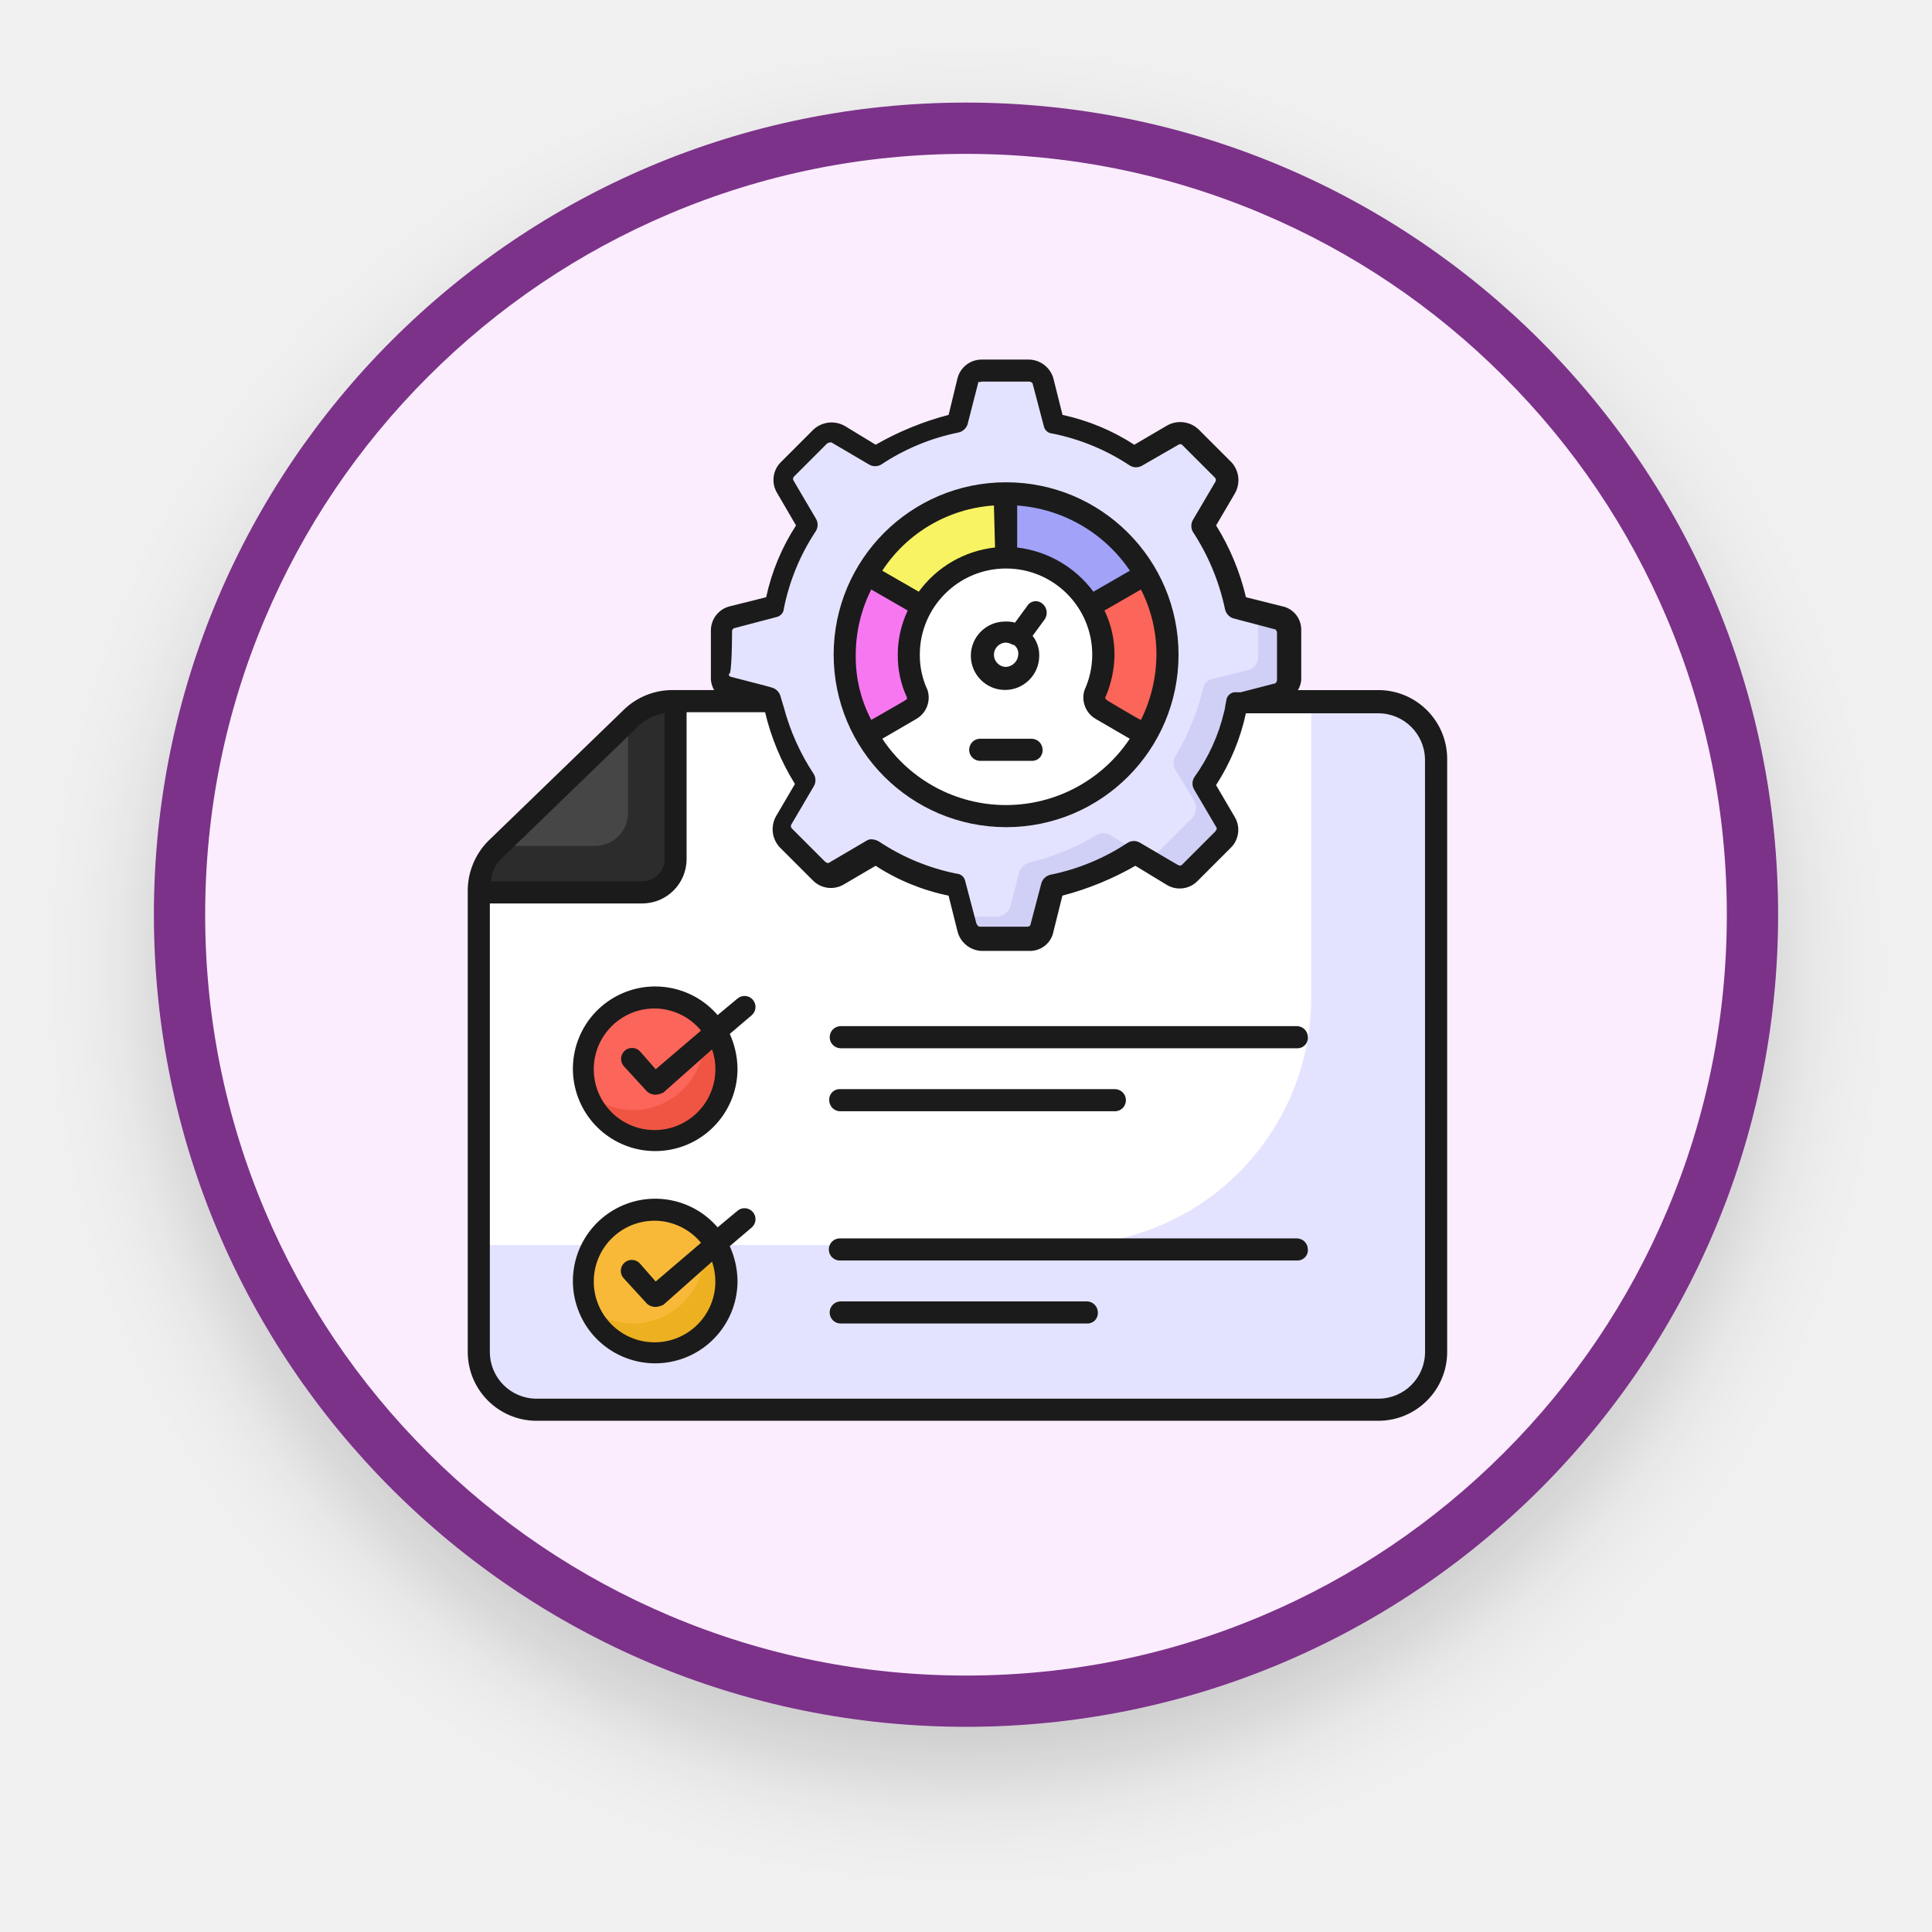
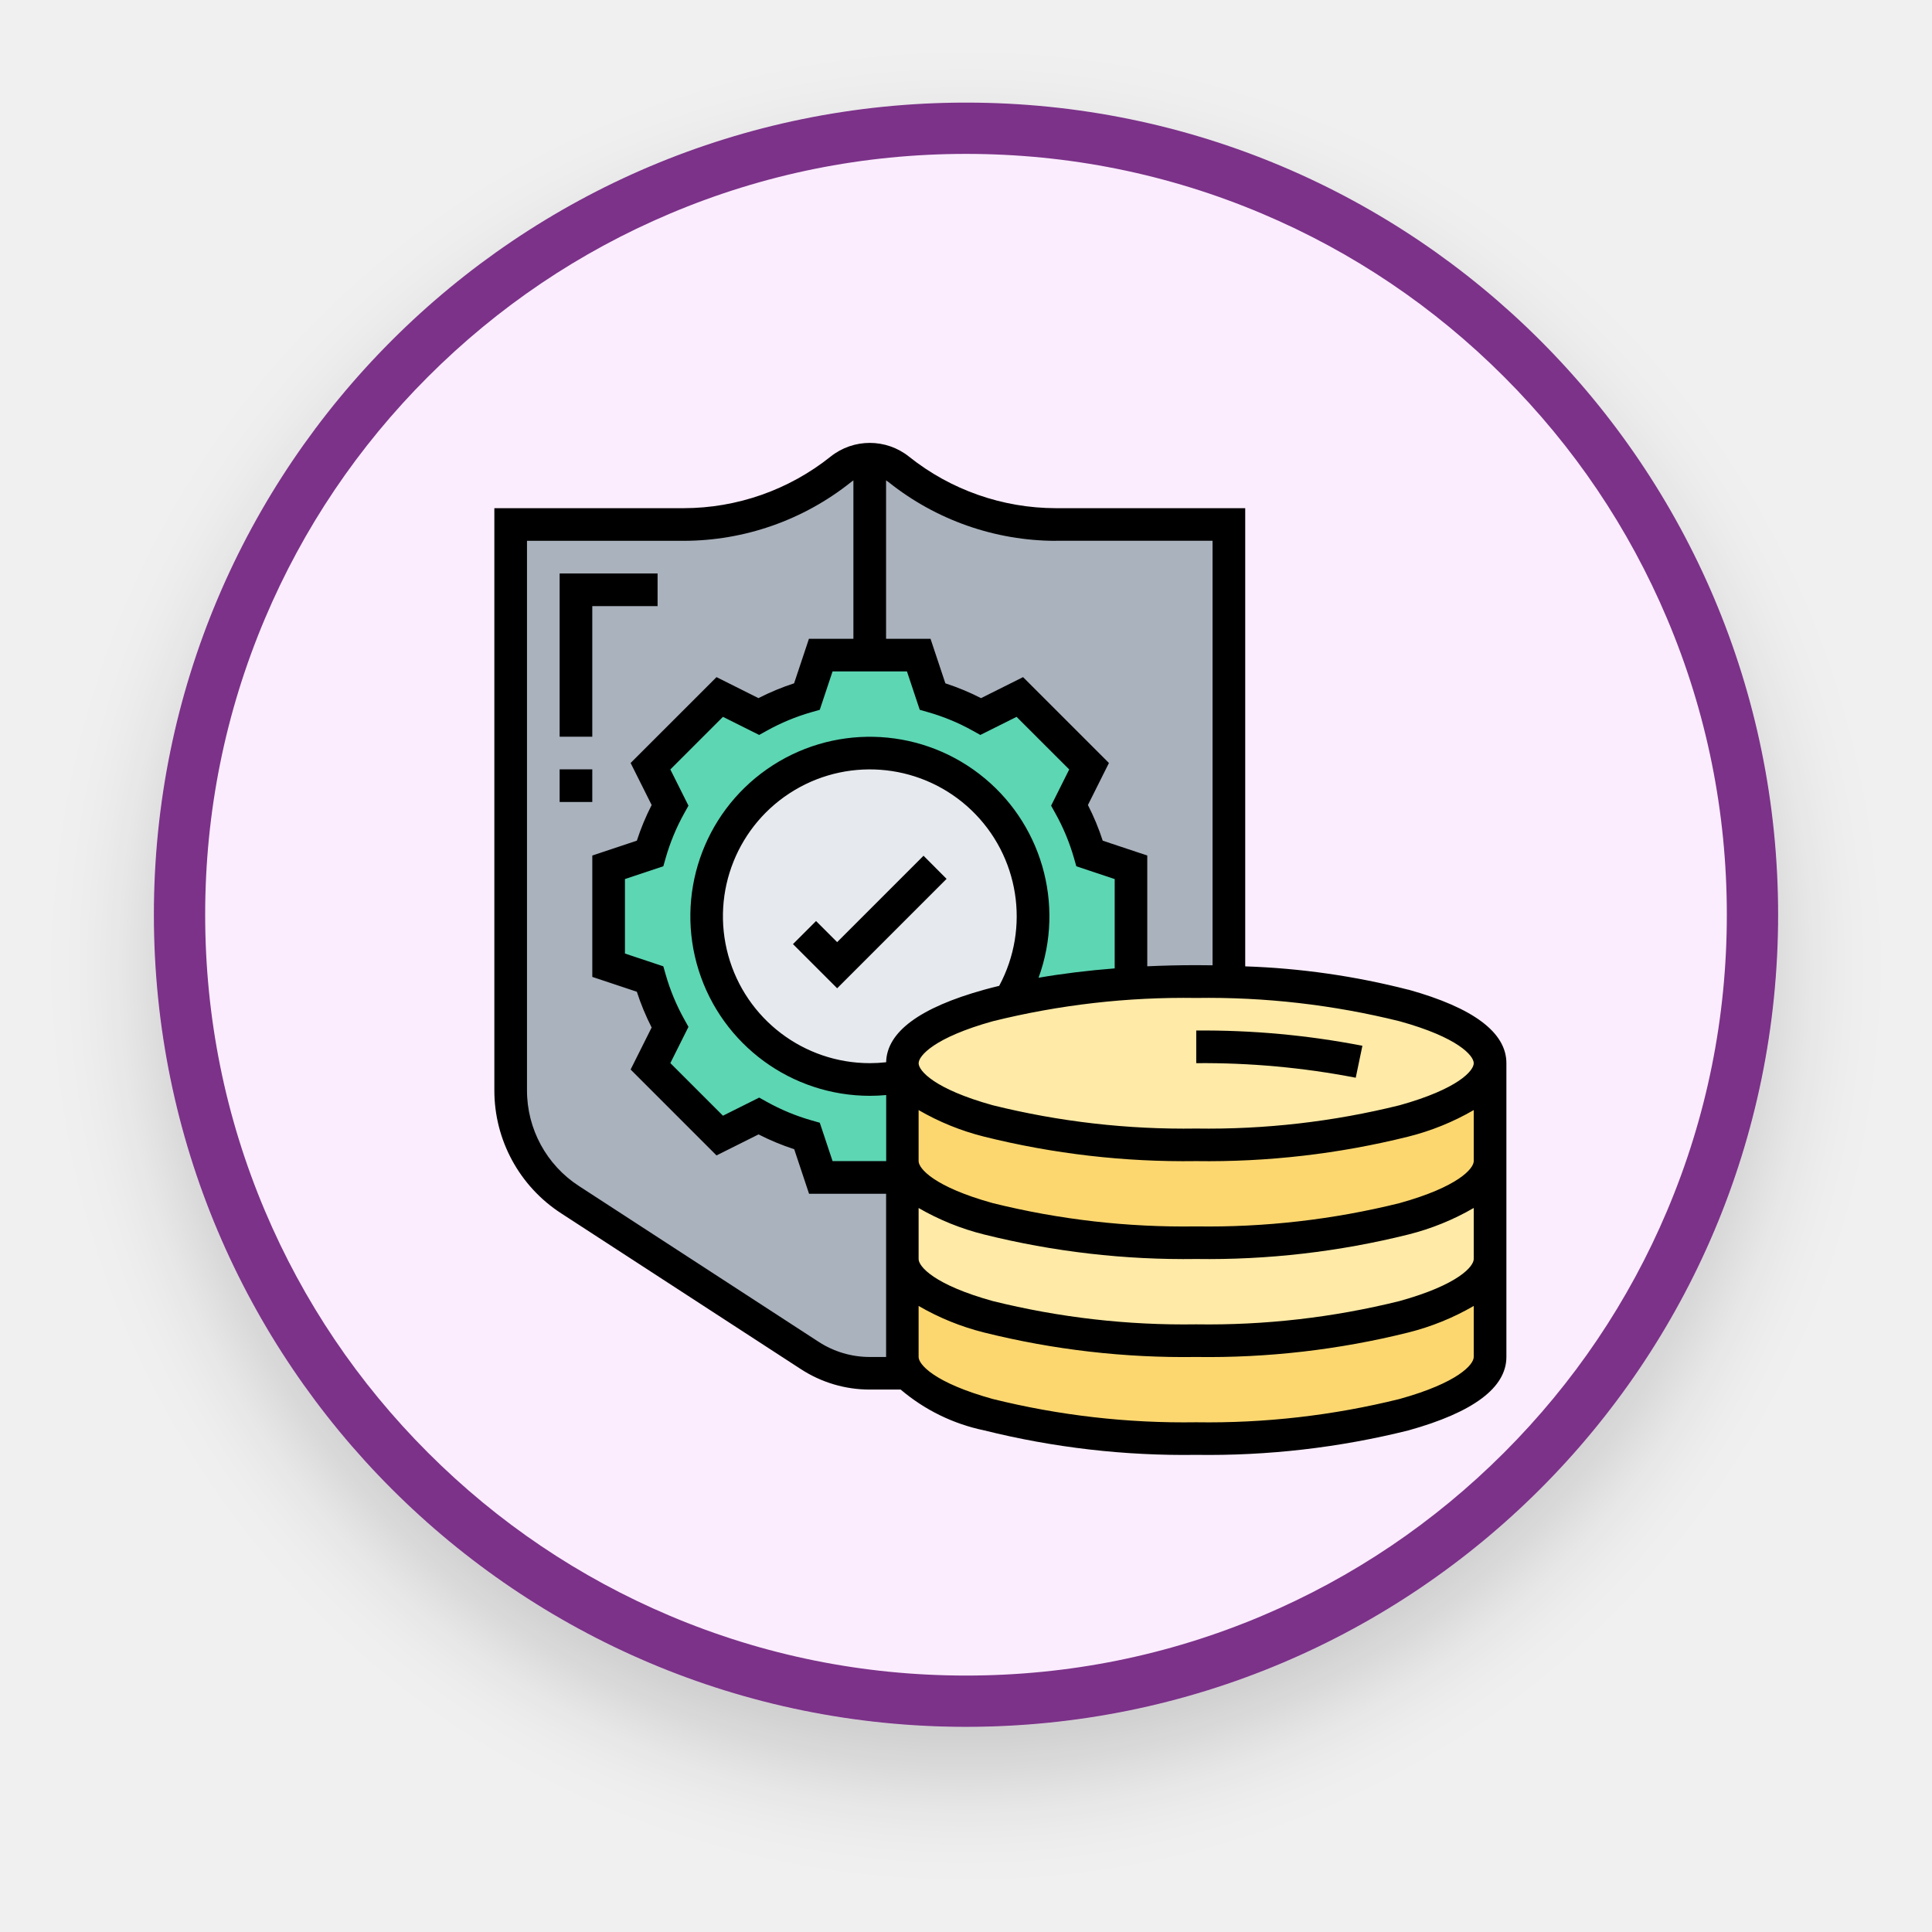
<svg xmlns="http://www.w3.org/2000/svg" width="113" height="113" viewBox="0 0 113 113">
  <defs>
    <filter id="Path_982547" x="0" y="0" width="113" height="113" filterUnits="userSpaceOnUse">
      <feOffset dy="3" input="SourceAlpha" />
      <feGaussianBlur stdDeviation="3" result="blur" />
      <feFlood flood-opacity="0.161" />
      <feComposite operator="in" in2="blur" />
      <feComposite in="SourceGraphic" />
    </filter>
  </defs>
-   <g id="Group_1179264" data-name="Group 1179264" transform="translate(-1424.49 -2741.935)">
-     <g id="Group_1179053" data-name="Group 1179053">
-       <g id="Group_1178722" data-name="Group 1178722" transform="translate(631 1252.5)">
-         <g id="Group_1176922" data-name="Group 1176922" transform="translate(802.49 1495.435)">
-           <g id="Group_1172322" data-name="Group 1172322" transform="translate(0 0)">
-             <g id="Group_1164700" data-name="Group 1164700">
-               <g id="Group_1160931" data-name="Group 1160931">
-                 <g id="Group_1160749" data-name="Group 1160749">
-                   <g id="Group_1158891" data-name="Group 1158891">
-                     <g id="Group_1157406" data-name="Group 1157406">
-                       <g id="Group_1155793" data-name="Group 1155793">
-                         <g id="Group_1154704" data-name="Group 1154704">
-                           <g id="Group_1150790" data-name="Group 1150790">
-                             <g id="Group_1154214" data-name="Group 1154214">
-                               <g id="Group_1152583" data-name="Group 1152583">
-                                 <g id="Group_1146973" data-name="Group 1146973">
-                                   <g id="Group_1146954" data-name="Group 1146954">
-                                     <g transform="matrix(1, 0, 0, 1, -9, -6)" filter="url(#Path_982547)">
-                                       <g id="Path_982547-2" data-name="Path 982547" transform="translate(9 6)" fill="#fbedfe">
-                                         <path d="M 47.5 93.5 C 41.289 93.5 35.265 92.284 29.595 89.886 C 24.118 87.569 19.198 84.252 14.973 80.027 C 10.748 75.802 7.431 70.882 5.114 65.405 C 2.716 59.735 1.5 53.711 1.5 47.5 C 1.5 41.289 2.716 35.265 5.114 29.595 C 7.431 24.118 10.748 19.198 14.973 14.973 C 19.198 10.748 24.118 7.431 29.595 5.114 C 35.265 2.716 41.289 1.5 47.5 1.5 C 53.711 1.5 59.735 2.716 65.405 5.114 C 70.882 7.431 75.802 10.748 80.027 14.973 C 84.252 19.198 87.569 24.118 89.886 29.595 C 92.284 35.265 93.5 41.289 93.5 47.5 C 93.5 53.711 92.284 59.735 89.886 65.405 C 87.569 70.882 84.252 75.802 80.027 80.027 C 75.802 84.252 70.882 87.569 65.405 89.886 C 59.735 92.284 53.711 93.5 47.5 93.5 Z" stroke="none" />
-                                         <path d="M 47.5 3 C 41.491 3 35.664 4.176 30.18 6.496 C 24.881 8.737 20.122 11.946 16.034 16.034 C 11.946 20.121 8.737 24.881 6.496 30.179 C 4.176 35.664 3 41.491 3 47.5 C 3 53.509 4.176 59.336 6.496 64.82 C 8.737 70.119 11.946 74.878 16.034 78.966 C 20.122 83.054 24.881 86.263 30.18 88.504 C 35.664 90.824 41.491 92 47.5 92 C 53.509 92 59.336 90.824 64.821 88.504 C 70.119 86.263 74.878 83.054 78.966 78.966 C 83.054 74.878 86.263 70.119 88.504 64.82 C 90.824 59.336 92 53.509 92 47.5 C 92 41.491 90.824 35.664 88.504 30.179 C 86.263 24.881 83.054 20.121 78.966 16.034 C 74.878 11.946 70.119 8.737 64.821 6.496 C 59.336 4.176 53.509 3 47.5 3 M 47.5 0 C 73.734 0 95 21.266 95 47.5 C 95 73.733 73.734 95 47.5 95 C 21.266 95 7.62939453125e-06 73.733 7.62939453125e-06 47.5 C 7.62939453125e-06 21.266 21.266 0 47.5 0 Z" stroke="none" fill="#7b3289" />
+   <g id="Group_1206705" data-name="Group 1206705" transform="translate(-788.49 -1458.972)">
+     <g id="Group_1206236" data-name="Group 1206236">
+       <g id="Group_1202721" data-name="Group 1202721" transform="translate(-5 -1241.051)">
+         <g id="Group_1202072" data-name="Group 1202072" transform="translate(0 324.215)">
+           <g id="Group_1178713" data-name="Group 1178713" transform="translate(0 886.374)">
+             <g id="Group_1176922" data-name="Group 1176922" transform="translate(802.49 1495.435)">
+               <g id="Group_1172322" data-name="Group 1172322" transform="translate(0 0)">
+                 <g id="Group_1164700" data-name="Group 1164700">
+                   <g id="Group_1160931" data-name="Group 1160931">
+                     <g id="Group_1160749" data-name="Group 1160749">
+                       <g id="Group_1158891" data-name="Group 1158891">
+                         <g id="Group_1157406" data-name="Group 1157406">
+                           <g id="Group_1155793" data-name="Group 1155793">
+                             <g id="Group_1154704" data-name="Group 1154704">
+                               <g id="Group_1150790" data-name="Group 1150790">
+                                 <g id="Group_1154214" data-name="Group 1154214">
+                                   <g id="Group_1152583" data-name="Group 1152583">
+                                     <g id="Group_1146973" data-name="Group 1146973">
+                                       <g id="Group_1146954" data-name="Group 1146954">
+                                         <g transform="matrix(1, 0, 0, 1, -9, -6)" filter="url(#Path_982547)">
+                                           <g id="Path_982547-2" data-name="Path 982547" transform="translate(9 6)" fill="#fbedfe">
+                                             <path d="M 47.5 93.5 C 41.289 93.5 35.265 92.284 29.595 89.886 C 24.118 87.569 19.198 84.252 14.973 80.027 C 10.748 75.802 7.431 70.882 5.114 65.405 C 2.716 59.735 1.5 53.711 1.5 47.5 C 1.5 41.289 2.716 35.265 5.114 29.595 C 7.431 24.118 10.748 19.198 14.973 14.973 C 19.198 10.748 24.118 7.431 29.595 5.114 C 35.265 2.716 41.289 1.5 47.5 1.5 C 53.711 1.5 59.735 2.716 65.405 5.114 C 70.882 7.431 75.802 10.748 80.027 14.973 C 84.252 19.198 87.569 24.118 89.886 29.595 C 92.284 35.265 93.5 41.289 93.5 47.5 C 93.5 53.711 92.284 59.735 89.886 65.405 C 87.569 70.882 84.252 75.802 80.027 80.027 C 75.802 84.252 70.882 87.569 65.405 89.886 C 59.735 92.284 53.711 93.5 47.5 93.5 Z" stroke="none" />
+                                             <path d="M 47.5 3 C 41.491 3 35.664 4.176 30.18 6.496 C 24.881 8.737 20.122 11.946 16.034 16.034 C 11.946 20.121 8.737 24.881 6.496 30.179 C 4.176 35.664 3 41.491 3 47.5 C 3 53.509 4.176 59.336 6.496 64.82 C 8.737 70.119 11.946 74.878 16.034 78.966 C 20.122 83.054 24.881 86.263 30.18 88.504 C 35.664 90.824 41.491 92 47.5 92 C 53.509 92 59.336 90.824 64.821 88.504 C 70.119 86.263 74.878 83.054 78.966 78.966 C 83.054 74.878 86.263 70.119 88.504 64.82 C 90.824 59.336 92 53.509 92 47.5 C 92 41.491 90.824 35.664 88.504 30.179 C 86.263 24.881 83.054 20.121 78.966 16.034 C 74.878 11.946 70.119 8.737 64.821 6.496 C 59.336 4.176 53.509 3 47.5 3 M 47.5 0 C 73.734 0 95 21.266 95 47.5 C 95 73.733 73.734 95 47.5 95 C 21.266 95 7.62939453125e-06 73.733 7.62939453125e-06 47.5 C 7.62939453125e-06 21.266 21.266 0 47.5 0 Z" stroke="none" fill="#7b3289" />
+                                           </g>
+                                         </g>
                                      </g>
                                    </g>
                                  </g>
                                </g>
                              </g>
                            </g>
                          </g>
                        </g>
                      </g>
                    </g>
                  </g>
                </g>
              </g>
            </g>
          </g>
        </g>
      </g>
-       <g id="file-management_12422964" transform="translate(1446.148 2760.966)">
-         <g id="Group_1179043" data-name="Group 1179043" transform="translate(6.347 21.978)">
-           <g id="Group_1179032" data-name="Group 1179032" transform="translate(0 0.063)">
-             <path id="Path_1041050" data-name="Path 1041050" d="M62.691,36.3v34.72a3.339,3.339,0,0,1-3.362,3.362H10.062A3.339,3.339,0,0,1,6.7,71.016V43.926A3.074,3.074,0,0,1,7.67,41.6L15.622,33.9A3.388,3.388,0,0,1,17.95,33H59.394a3.27,3.27,0,0,1,3.3,3.3Z" transform="translate(-6.7 -32.997)" fill="#fff" />
+       <g id="security_10491473" transform="translate(817.404 1484.876)">
+         <g id="Group_1206234" data-name="Group 1206234" transform="translate(0.955 0.955)">
+           <g id="Group_1206227" data-name="Group 1206227">
+             <path id="Path_1045404" data-name="Path 1045404" d="M39.89,11.819A14.7,14.7,0,0,1,30.7,8.6a2.718,2.718,0,0,0-3.4,0,14.718,14.718,0,0,1-4.319,2.394,14.712,14.712,0,0,1-4.867.828H8V44.908a7.639,7.639,0,0,0,3.475,6.4l14.018,9.112A6.446,6.446,0,0,0,29,61.464h2.253a1.61,1.61,0,0,1-.344-.955v-10.5H26.14l-.807-2.42a13.217,13.217,0,0,1-2.821-1.171l-2.284,1.142-4.05-4.05,1.142-2.284A13.217,13.217,0,0,1,16.148,38.4l-2.42-.807V31.868l2.42-.807a13.217,13.217,0,0,1,1.171-2.821l-1.142-2.284,4.05-4.05,2.284,1.142a13.217,13.217,0,0,1,2.821-1.171l.807-2.42h5.728l.807,2.42A13.217,13.217,0,0,1,35.5,23.047l2.284-1.142,4.05,4.05L40.688,28.24a13.217,13.217,0,0,1,1.171,2.821l2.42.807v6.8c1.228-.078,2.506-.118,3.819-.118q.968,0,1.909.03h0V11.819Z" transform="translate(-8 -8)" fill="#aab2bd" />
          </g>
-           <g id="Group_1179033" data-name="Group 1179033">
-             <path id="Path_1041051" data-name="Path 1041051" d="M18.209,32.9v9.246a1.945,1.945,0,0,1-1.94,1.94H6.7v-.194a3.074,3.074,0,0,1,.97-2.328l7.953-7.694a3.388,3.388,0,0,1,2.328-.905h.259Z" transform="translate(-6.7 -32.9)" fill="#474646" />
+           <g id="Group_1206228" data-name="Group 1206228" transform="translate(5.728 11.457)">
+             <path id="Path_1045405" data-name="Path 1045405" d="M86.551,116.411v6.8a45.243,45.243,0,0,0-7.082.965,9.53,9.53,0,1,0-6.284,4.454v5.919H68.411l-.807-2.42a13.217,13.217,0,0,1-2.821-1.171L62.5,132.1l-4.05-4.05,1.142-2.284a13.217,13.217,0,0,1-1.171-2.821L56,122.139v-5.728l2.42-.807a13.217,13.217,0,0,1,1.171-2.821L58.449,110.5l4.05-4.05,2.284,1.142A13.217,13.217,0,0,1,67.6,106.42l.807-2.42H74.14l.807,2.42a13.217,13.217,0,0,1,2.821,1.171l2.284-1.142,4.05,4.05-1.142,2.284a13.216,13.216,0,0,1,1.171,2.821Z" transform="translate(-56 -104)" fill="#5cd6b3" />
          </g>
-           <g id="Group_1179034" data-name="Group 1179034">
-             <path id="Path_1041052" data-name="Path 1041052" d="M18.209,32.9v9.246a1.945,1.945,0,0,1-1.94,1.94H6.7v-.194a3.074,3.074,0,0,1,.97-2.328l.194-.194h5.625a1.945,1.945,0,0,0,1.94-1.94V34l.194-.129a3.388,3.388,0,0,1,2.328-.905c-.065-.065.259-.065.259-.065Z" transform="translate(-6.7 -32.9)" fill="#2d2c2c" />
+           <g id="Group_1206229" data-name="Group 1206229" transform="translate(11.457 17.185)">
+             <path id="Path_1045406" data-name="Path 1045406" d="M123.094,161.547a9.5,9.5,0,0,1-1.353,4.9c-3.837.875-6.284,2.2-6.284,3.69v.764a9.548,9.548,0,1,1,7.638-9.356Z" transform="translate(-104 -152)" fill="#e6e9ed" />
          </g>
-           <g id="Group_1179035" data-name="Group 1179035" transform="translate(0 0)">
-             <path id="Path_1041053" data-name="Path 1041053" d="M62.691,36.262v34.72a3.339,3.339,0,0,1-3.362,3.362H10.062A3.339,3.339,0,0,1,6.7,70.982V64.71H40.9A14.459,14.459,0,0,0,55.385,50.228V32.9h3.879a3.394,3.394,0,0,1,3.427,3.362Z" transform="translate(-6.7 -32.9)" fill="#e4e3ff" />
+           <g id="Group_1206230" data-name="Group 1206230" transform="translate(22.913 46.781)">
+             <path id="Path_1045407" data-name="Path 1045407" d="M234.37,400v5.728c0,2.636-7.694,4.774-17.185,4.774-8.313,0-15.248-1.64-16.841-3.819a1.61,1.61,0,0,1-.344-.955V400c0,2.636,7.694,4.774,17.185,4.774S234.37,402.636,234.37,400Z" transform="translate(-200 -400)" fill="#fcd770" />
          </g>
-           <g id="Group_1179042" data-name="Group 1179042" transform="translate(6.078 17.263)">
-             <g id="Group_1179038" data-name="Group 1179038" transform="translate(0 12.478)">
-               <g id="Group_1179036" data-name="Group 1179036">
-                 <path id="Path_1041054" data-name="Path 1041054" d="M24.505,83.1a4.2,4.2,0,1,1-4.2-4.2A4.194,4.194,0,0,1,24.505,83.1Z" transform="translate(-16.1 -78.9)" fill="#f9b938" />
-               </g>
-               <g id="Group_1179037" data-name="Group 1179037" transform="translate(0.259 0.97)">
-                 <path id="Path_1041055" data-name="Path 1041055" d="M24.647,83.633a4.194,4.194,0,0,1-4.2,4.2,4.151,4.151,0,0,1-2.974-1.228,4.936,4.936,0,0,1-.97-1.487,4.3,4.3,0,0,0,2.651.97,4.194,4.194,0,0,0,4.2-4.2,5.508,5.508,0,0,0-.259-1.487c.129.065.194.194.323.259A4.043,4.043,0,0,1,24.647,83.633Z" transform="translate(-16.5 -80.4)" fill="#ecb021" />
-               </g>
-             </g>
-             <g id="Group_1179041" data-name="Group 1179041">
-               <g id="Group_1179039" data-name="Group 1179039">
-                 <path id="Path_1041056" data-name="Path 1041056" d="M24.505,63.8a4.2,4.2,0,1,1-4.2-4.2A4.194,4.194,0,0,1,24.505,63.8Z" transform="translate(-16.1 -59.6)" fill="#fc6559" />
-               </g>
-               <g id="Group_1179040" data-name="Group 1179040" transform="translate(0.259 0.97)">
-                 <path id="Path_1041057" data-name="Path 1041057" d="M24.647,64.333a4.194,4.194,0,0,1-4.2,4.2,4.151,4.151,0,0,1-2.974-1.228,4.936,4.936,0,0,1-.97-1.487,4.3,4.3,0,0,0,2.651.97,4.194,4.194,0,0,0,4.2-4.2,5.508,5.508,0,0,0-.259-1.487c.129.065.194.194.323.259A4.151,4.151,0,0,1,24.647,64.333Z" transform="translate(-16.5 -61.1)" fill="#f05543" />
-               </g>
-             </g>
+           <g id="Group_1206231" data-name="Group 1206231" transform="translate(22.913 35.324)">
+             <path id="Path_1045408" data-name="Path 1045408" d="M200,304.764V304c0,2.636,7.694,4.774,17.185,4.774S234.37,306.636,234.37,304v5.728c0,2.636-7.694,4.774-17.185,4.774S200,312.364,200,309.728Z" transform="translate(-200 -304)" fill="#fcd770" />
+           </g>
+           <g id="Group_1206232" data-name="Group 1206232" transform="translate(22.913 41.053)">
+             <path id="Path_1045409" data-name="Path 1045409" d="M200,352.955V352c0,2.636,7.694,4.774,17.185,4.774S234.37,354.636,234.37,352v5.728c0,2.636-7.694,4.773-17.185,4.773S200,360.364,200,357.728Z" transform="translate(-200 -352)" fill="#ffeaa7" />
+           </g>
+           <g id="Group_1206233" data-name="Group 1206233" transform="translate(22.913 30.551)">
+             <path id="Path_1045410" data-name="Path 1045410" d="M234.37,268.774c0,2.636-7.694,4.774-17.185,4.774S200,271.41,200,268.774c0-1.487,2.448-2.815,6.284-3.69a45.243,45.243,0,0,1,7.082-.965c1.228-.078,2.506-.118,3.819-.118q.968,0,1.909.03C227.687,264.294,234.37,266.316,234.37,268.774Z" transform="translate(-200 -264)" fill="#ffeaa7" />
          </g>
        </g>
-         <g id="Group_1179044" data-name="Group 1179044" transform="translate(27.747 9.823)">
-           <path id="Path_1041058" data-name="Path 1041058" d="M58.679,23.54a9.44,9.44,0,1,1-9.44-9.44,9.409,9.409,0,0,1,9.44,9.44Z" transform="translate(-39.8 -14.1)" fill="#fff" />
-         </g>
-         <g id="Group_1179049" data-name="Group 1179049" transform="translate(27.747 9.823)">
-           <g id="Group_1179045" data-name="Group 1179045" transform="translate(9.44)">
-             <path id="Path_1041059" data-name="Path 1041059" d="M59.314,20.695l3.233-1.875A9.323,9.323,0,0,0,54.4,14.1v3.75A5.816,5.816,0,0,1,59.314,20.695Z" transform="translate(-54.4 -14.1)" fill="#a2a2f9" />
-           </g>
-           <g id="Group_1179046" data-name="Group 1179046" transform="translate(14.353 4.72)">
-             <path id="Path_1041060" data-name="Path 1041060" d="M65.233,21.4,62,23.275a5.371,5.371,0,0,1,.776,2.845,5.155,5.155,0,0,1-.453,2.2.89.89,0,0,0,.323,1.034l2.586,1.487a9.536,9.536,0,0,0,1.293-4.72,9.928,9.928,0,0,0-1.293-4.72Z" transform="translate(-62 -21.4)" fill="#fc6559" />
-           </g>
-           <g id="Group_1179047" data-name="Group 1179047" transform="translate(1.293)">
-             <path id="Path_1041061" data-name="Path 1041061" d="M49.947,17.85V14.1A9.323,9.323,0,0,0,41.8,18.82l3.233,1.875A5.653,5.653,0,0,1,49.947,17.85Z" transform="translate(-41.8 -14.1)" fill="#f7f363" />
-           </g>
-           <g id="Group_1179048" data-name="Group 1179048" transform="translate(0 4.72)">
-             <path id="Path_1041062" data-name="Path 1041062" d="M43.55,26.12a5.371,5.371,0,0,1,.776-2.845L41.093,21.4A9.536,9.536,0,0,0,39.8,26.12a9.075,9.075,0,0,0,1.293,4.72l2.586-1.487A.753.753,0,0,0,44,28.318,4.962,4.962,0,0,1,43.55,26.12Z" transform="translate(-39.8 -21.4)" fill="#f777f1" />
-           </g>
-         </g>
-         <g id="Group_1179050" data-name="Group 1179050" transform="translate(20.312 2.647)">
-           <path id="Path_1041063" data-name="Path 1041063" d="M61.145,17.483l-2.457-.647a12.283,12.283,0,0,0-2-4.72l1.293-2.2a.878.878,0,0,0-.129-1.034l-1.94-1.94a.878.878,0,0,0-1.034-.129l-2.2,1.293a13.68,13.68,0,0,0-4.784-2l-.647-2.457A.837.837,0,0,0,46.4,3h-2.78a.768.768,0,0,0-.776.647L42.2,6.1a14.208,14.208,0,0,0-4.784,2l-2.2-1.293a.878.878,0,0,0-1.034.129l-1.94,1.94a.878.878,0,0,0-.129,1.034l1.293,2.2a13.885,13.885,0,0,0-2,4.72l-2.457.647a.837.837,0,0,0-.647.841V21.1a.893.893,0,0,0,.647.841l2.457.647a14.208,14.208,0,0,0,2,4.784l-1.293,2.2a.878.878,0,0,0,.129,1.034l1.94,1.94a.878.878,0,0,0,1.034.129l2.2-1.293a12.463,12.463,0,0,0,4.784,1.94l.647,2.457a.82.82,0,0,0,.776.647H46.4a.893.893,0,0,0,.841-.647l.647-2.457a14.9,14.9,0,0,0,4.784-1.94l2.2,1.293a.878.878,0,0,0,1.034-.129l1.94-1.94a.878.878,0,0,0,.129-1.034l-1.293-2.2a13.885,13.885,0,0,0,2-4.72l2.457-.647a.837.837,0,0,0,.647-.841v-2.78A.816.816,0,0,0,61.145,17.483ZM45.175,29.056a9.44,9.44,0,1,1,9.44-9.44,9.409,9.409,0,0,1-9.44,9.44Z" transform="translate(-28.3 -3)" fill="#e4e3ff" />
-         </g>
-         <g id="Group_1179051" data-name="Group 1179051" transform="translate(34.73 16.806)">
-           <path id="Path_1041064" data-name="Path 1041064" d="M69.027,25.223,67.8,24.9v2.586a.768.768,0,0,1-.647.776l-2.069.517a.7.7,0,0,0-.517.582,14.082,14.082,0,0,1-1.616,3.944.824.824,0,0,0,0,.776l1.1,1.81a.878.878,0,0,1-.129,1.034l-1.94,1.94a.878.878,0,0,1-1.034.129l-1.81-1.1a.824.824,0,0,0-.776,0,14.082,14.082,0,0,1-3.944,1.616.918.918,0,0,0-.582.517l-.517,2a.837.837,0,0,1-.841.647H50.6l.194.647a.82.82,0,0,0,.776.647h2.78a.893.893,0,0,0,.841-.647l.647-2.457a14.9,14.9,0,0,0,4.784-1.94l2.2,1.293a.878.878,0,0,0,1.034-.129l1.94-1.94a.878.878,0,0,0,.129-1.034l-1.293-2.2a13.885,13.885,0,0,0,2-4.72l2.457-.647a.837.837,0,0,0,.647-.841v-2.78a.9.9,0,0,0-.711-.711Z" transform="translate(-50.6 -24.9)" fill="#d0d0f7" />
-         </g>
-         <g id="Group_1179052" data-name="Group 1179052" transform="translate(5.7 2)">
-           <path id="Path_1041065" data-name="Path 1041065" d="M58.976,21.332h-4.72a1.3,1.3,0,0,0,.194-.711V17.84a1.4,1.4,0,0,0-1.164-1.422L51.217,15.9a14.112,14.112,0,0,0-1.746-4.2l1.1-1.875a1.554,1.554,0,0,0-.194-1.81l-1.94-1.94a1.563,1.563,0,0,0-1.875-.194l-1.875,1.1a12.607,12.607,0,0,0-4.2-1.746l-.517-2.069A1.515,1.515,0,0,0,38.545,2h-2.78a1.456,1.456,0,0,0-1.422,1.1l-.517,2.134a17.442,17.442,0,0,0-4.267,1.746l-1.81-1.1a1.566,1.566,0,0,0-1.81.194L24,8.013a1.469,1.469,0,0,0-.194,1.81L24.9,11.7a12.607,12.607,0,0,0-1.746,4.2l-2.069.517a1.458,1.458,0,0,0-1.164,1.422v2.78a1.3,1.3,0,0,0,.194.711H17.661a4.08,4.08,0,0,0-2.78,1.1L6.864,30.19A4.147,4.147,0,0,0,5.7,32.97V60.06a4.029,4.029,0,0,0,4.009,4.009H58.976a4.029,4.029,0,0,0,4.009-4.009V25.34a4.029,4.029,0,0,0-4.009-4.009ZM21.153,17.905c0-.065.065-.194.129-.194l2.457-.647a.549.549,0,0,0,.453-.517,12.686,12.686,0,0,1,1.875-4.526.7.7,0,0,0,0-.711l-1.293-2.2a.2.2,0,0,1,0-.259l1.94-1.94a.389.389,0,0,1,.259-.065l2.2,1.293a.7.7,0,0,0,.711,0,12.686,12.686,0,0,1,4.526-1.875.739.739,0,0,0,.517-.453l.647-2.522c.065.065.129,0,.194,0h2.78c.065,0,.194.065.194.129l.647,2.457a.549.549,0,0,0,.517.453,12.686,12.686,0,0,1,4.526,1.875.7.7,0,0,0,.711,0l2.134-1.228c.065-.065.194,0,.194,0l1.94,1.94a.2.2,0,0,1,0,.259l-1.293,2.2a.7.7,0,0,0,0,.711,13.189,13.189,0,0,1,1.875,4.526.739.739,0,0,0,.453.517l2.457.647c.065,0,.129.129.129.194v2.78c0,.065-.065.194-.129.194l-2,.517h-.388a.549.549,0,0,0-.453.517c-.065.259-.065.453-.129.647a10.749,10.749,0,0,1-1.746,3.815.7.7,0,0,0,0,.711l1.293,2.2c.065.065,0,.194-.065.259l-1.94,1.94c-.065.065-.129.065-.259,0l-2.2-1.293a.7.7,0,0,0-.711,0,12.686,12.686,0,0,1-4.526,1.875.739.739,0,0,0-.517.453l-.647,2.457c0,.065-.065.129-.194.129h-2.78q-.1,0-.194-.194l-.647-2.457a.549.549,0,0,0-.517-.453,12.686,12.686,0,0,1-4.526-1.875.919.919,0,0,0-.388-.129.485.485,0,0,0-.323.065l-2.2,1.293c-.065.065-.194,0-.259-.065l-1.94-1.94a.2.2,0,0,1,0-.259l1.293-2.2a.7.7,0,0,0,0-.711,13.2,13.2,0,0,1-1.746-3.879c-.065-.194-.129-.453-.194-.647a.739.739,0,0,0-.453-.517l-.453-.129-2-.517c-.065,0-.129-.065-.129-.194.194.323.194-2.457.194-2.457ZM7.769,31.095,15.722,23.4a2.683,2.683,0,0,1,1.487-.711v8.534a1.3,1.3,0,0,1-1.293,1.293H7.058a2.017,2.017,0,0,1,.711-1.422ZM61.691,60.06a2.732,2.732,0,0,1-2.716,2.716H9.709A2.732,2.732,0,0,1,6.993,60.06V33.81h8.922A2.594,2.594,0,0,0,18.5,31.224v-8.6h4.591a14.112,14.112,0,0,0,1.746,4.2l-1.1,1.875a1.554,1.554,0,0,0,.194,1.81l1.94,1.94a1.482,1.482,0,0,0,1.81.259l1.875-1.1a12.4,12.4,0,0,0,4.267,1.746l.517,2.069a1.515,1.515,0,0,0,1.422,1.164h2.78a1.4,1.4,0,0,0,1.422-1.164l.517-2.069a17.442,17.442,0,0,0,4.267-1.746l1.81,1.1a1.46,1.46,0,0,0,1.81-.194l1.94-1.94a1.47,1.47,0,0,0,.259-1.81l-1.1-1.875a12.607,12.607,0,0,0,1.746-4.2h7.759a2.732,2.732,0,0,1,2.716,2.716Z" transform="translate(-5.7 -2)" fill="#1b1b1b" />
-           <path id="Path_1041066" data-name="Path 1041066" d="M65.749,62.3h-26.7a.647.647,0,0,0,0,1.293h26.7a.611.611,0,0,0,.647-.647.648.648,0,0,0-.647-.647Z" transform="translate(-17.258 -23.313)" fill="#1b1b1b" />
-           <path id="Path_1041067" data-name="Path 1041067" d="M39.047,69.293H55.081a.647.647,0,1,0,0-1.293H39.047a.611.611,0,0,0-.647.647.648.648,0,0,0,.647.647Z" transform="translate(-17.258 -25.328)" fill="#1b1b1b" />
-           <path id="Path_1041068" data-name="Path 1041068" d="M65.749,81.5h-26.7a.647.647,0,1,0,0,1.293h26.7a.611.611,0,0,0,.647-.647A.648.648,0,0,0,65.749,81.5Z" transform="translate(-17.258 -30.099)" fill="#1b1b1b" />
-           <path id="Path_1041069" data-name="Path 1041069" d="M53.465,87.2H39.047a.647.647,0,0,0,0,1.293H53.465a.611.611,0,0,0,.647-.647A.648.648,0,0,0,53.465,87.2Z" transform="translate(-17.258 -32.114)" fill="#1b1b1b" />
-           <path id="Path_1041070" data-name="Path 1041070" d="M24.8,78.576l-1.164.97a4.814,4.814,0,1,0,1.164,3.1,5.062,5.062,0,0,0-.453-2l1.293-1.1a.642.642,0,0,0-.841-.97ZM23.311,81.55a3.661,3.661,0,0,1,.194,1.164,3.556,3.556,0,1,1-3.556-3.556,3.536,3.536,0,0,1,2.716,1.293l-2.651,2.263-.905-1.034a.642.642,0,1,0-.97.841L19.5,84.007a.734.734,0,0,0,.517.194,1.2,1.2,0,0,0,.453-.129Z" transform="translate(-9.022 -28.791)" fill="#1b1b1b" />
-           <path id="Path_1041071" data-name="Path 1041071" d="M24.8,59.376l-1.164.97a4.814,4.814,0,1,0,1.164,3.1,5.062,5.062,0,0,0-.453-2l1.293-1.1a.642.642,0,0,0-.841-.97ZM23.311,62.35a3.382,3.382,0,0,1,.194,1.164,3.556,3.556,0,1,1-3.556-3.556,3.536,3.536,0,0,1,2.716,1.293l-2.651,2.263-.905-1.034a.642.642,0,0,0-.97.841L19.5,64.807a.734.734,0,0,0,.517.194,1.2,1.2,0,0,0,.453-.129Z" transform="translate(-9.022 -22.005)" fill="#1b1b1b" />
-           <path id="Path_1041072" data-name="Path 1041072" d="M48.886,33.272A10.086,10.086,0,1,0,38.8,23.186,10.1,10.1,0,0,0,48.886,33.272ZM40.093,23.186A8.5,8.5,0,0,1,41,19.372L43.132,20.6a6.039,6.039,0,0,0-.582,2.586,5.8,5.8,0,0,0,.517,2.457.124.124,0,0,1-.065.194c-.065.065-2.134,1.228-2,1.164A7.9,7.9,0,0,1,40.093,23.186Zm8.793,8.793A8.682,8.682,0,0,1,41.645,28.1l2-1.164a1.444,1.444,0,0,0,.647-1.681,4.791,4.791,0,0,1-.453-2.069,5.043,5.043,0,1,1,10.086,0,5,5,0,0,1-.453,2.069,1.444,1.444,0,0,0,.647,1.681l2,1.164a8.7,8.7,0,0,1-7.241,3.879ZM56.774,27c-.065,0-2.134-1.228-2-1.164-.065-.065-.129-.129-.065-.194a6.436,6.436,0,0,0,.517-2.457A5.833,5.833,0,0,0,54.64,20.6l2.134-1.228a8.3,8.3,0,0,1,.905,3.815A8.708,8.708,0,0,1,56.774,27Zm-.647-8.728L53.994,19.5a6.51,6.51,0,0,0-4.461-2.586V14.458A8.7,8.7,0,0,1,56.128,18.272Zm-7.953-3.815.065,2.457A6.377,6.377,0,0,0,43.778,19.5l-2.134-1.228a8.471,8.471,0,0,1,6.53-3.815Z" transform="translate(-17.399 -5.923)" fill="#1b1b1b" />
-           <path id="Path_1041073" data-name="Path 1041073" d="M54.5,24.142l-.711.97a1.79,1.79,0,0,0-.582-.065,2,2,0,1,0,2,2,1.805,1.805,0,0,0-.388-1.164l.711-.97a.684.684,0,0,0-.129-.905A.59.59,0,0,0,54.5,24.142ZM53.269,27.7a.711.711,0,0,1,0-1.422.919.919,0,0,1,.388.129h.065a.63.63,0,0,1,.259.582A.764.764,0,0,1,53.269,27.7Z" transform="translate(-21.782 -9.724)" fill="#1b1b1b" />
-           <path id="Path_1041074" data-name="Path 1041074" d="M54.721,36.3H51.747a.647.647,0,1,0,0,1.293h2.974a.611.611,0,0,0,.647-.647A.648.648,0,0,0,54.721,36.3Z" transform="translate(-21.747 -14.123)" fill="#1b1b1b" />
+         <g id="Group_1206235" data-name="Group 1206235" transform="translate(0 0)">
+           <path id="Path_1045411" data-name="Path 1045411" d="M53.46,31.984a44.332,44.332,0,0,0-9.543-1.367V3.819H32.845A13.8,13.8,0,0,1,24.255.806a3.677,3.677,0,0,0-4.593,0,13.8,13.8,0,0,1-8.59,3.013H0V37.863a8.563,8.563,0,0,0,3.91,7.2l14.018,9.112a7.38,7.38,0,0,0,4.031,1.195h1.806a10.982,10.982,0,0,0,4.881,2.386,48.417,48.417,0,0,0,12.407,1.433A48.416,48.416,0,0,0,53.46,57.759c3.8-1.057,5.733-2.5,5.733-4.3V36.279c0-1.794-1.929-3.239-5.733-4.3Zm3.823,4.3c0,.433-.906,1.5-4.334,2.456a46.488,46.488,0,0,1-11.9,1.363,46.488,46.488,0,0,1-11.9-1.363c-3.428-.952-4.334-2.023-4.334-2.456s.906-1.5,4.334-2.456a46.488,46.488,0,0,1,11.9-1.363,46.488,46.488,0,0,1,11.9,1.363C56.377,34.776,57.283,35.846,57.283,36.279ZM11.108,33.715A12.342,12.342,0,0,1,10.021,31.1l-.138-.485-2.245-.748V25.511l2.245-.748.138-.485a12.357,12.357,0,0,1,1.087-2.619l.245-.44L10.293,19.1l3.077-3.077,2.119,1.059.44-.245a12.35,12.35,0,0,1,2.619-1.087l.485-.138.748-2.245h4.352l.748,2.245.485.138a12.349,12.349,0,0,1,2.619,1.087l.44.245,2.119-1.059L33.623,19.1l-1.059,2.119.245.44A12.355,12.355,0,0,1,33.9,24.278l.138.485,2.245.748v5.225c-1.568.123-3.064.307-4.453.547a10.5,10.5,0,1,0-9.867,6.906c.319,0,.638-.016.955-.045v3.864H19.782l-.748-2.245-.485-.138a12.359,12.359,0,0,1-2.619-1.087l-.44-.245-2.119,1.059-3.077-3.077,1.059-2.119Zm11.807,2.51a8.726,8.726,0,0,1-.956.054,8.591,8.591,0,1,1,7.568-4.522c-.3.073-.6.148-.881.227C24.88,33.03,22.954,34.456,22.915,36.225Zm9.93-30.5h9.162v24.83q-.475-.007-.955-.008c-.969,0-1.925.023-2.864.066V24.134l-2.605-.868a14.276,14.276,0,0,0-.866-2.086l1.229-2.458L30.923,13.7l-2.458,1.229a14.281,14.281,0,0,0-2.086-.866l-.868-2.605h-2.6V2.191a1.765,1.765,0,0,1,.149.106,15.716,15.716,0,0,0,9.783,3.432ZM21.958,53.464a5.473,5.473,0,0,1-2.99-.886L4.95,43.466a6.66,6.66,0,0,1-3.041-5.6V5.728h9.162A15.716,15.716,0,0,0,20.854,2.3,1.774,1.774,0,0,1,21,2.191v9.266h-2.6l-.868,2.605a14.275,14.275,0,0,0-2.086.866L12.994,13.7,7.97,18.722,9.2,21.18a14.264,14.264,0,0,0-.866,2.086l-2.605.868v7.1l2.605.868A14.259,14.259,0,0,0,9.2,34.193L7.97,36.651l5.024,5.024,2.458-1.229a14.275,14.275,0,0,0,2.086.866l.868,2.605h4.507v9.547Zm30.99,2.456a46.488,46.488,0,0,1-11.9,1.363,46.488,46.488,0,0,1-11.9-1.363c-3.428-.952-4.334-2.023-4.334-2.456V50.479a14.762,14.762,0,0,0,3.823,1.552,48.421,48.421,0,0,0,12.407,1.433A48.416,48.416,0,0,0,53.46,52.031a14.763,14.763,0,0,0,3.823-1.552v2.985C57.283,53.9,56.377,54.967,52.949,55.919Zm0-5.728a46.488,46.488,0,0,1-11.9,1.363,46.488,46.488,0,0,1-11.9-1.363c-3.428-.952-4.334-2.023-4.334-2.456V44.751A14.761,14.761,0,0,0,28.646,46.3a48.421,48.421,0,0,0,12.407,1.433A48.416,48.416,0,0,0,53.46,46.3a14.763,14.763,0,0,0,3.823-1.552v2.985C57.283,48.169,56.377,49.239,52.949,50.191Zm0-5.728a46.488,46.488,0,0,1-11.9,1.363,46.488,46.488,0,0,1-11.9-1.363c-3.428-.952-4.334-2.023-4.334-2.456V39.023a14.761,14.761,0,0,0,3.823,1.552,48.421,48.421,0,0,0,12.407,1.433A48.415,48.415,0,0,0,53.46,40.574a14.763,14.763,0,0,0,3.823-1.552v2.985C57.283,42.44,56.377,43.511,52.949,44.463Z" transform="translate(0 0)" />
+           <path id="Path_1045412" data-name="Path 1045412" d="M344,289.909a46.869,46.869,0,0,1,9.328.852l.39-1.869A48.791,48.791,0,0,0,344,288Z" transform="translate(-302.947 -253.63)" />
+           <path id="Path_1045413" data-name="Path 1045413" d="M153.981,202.343l-5.053,5.053-1.234-1.234-1.35,1.35,2.585,2.584,6.4-6.4Z" transform="translate(-128.879 -178.196)" />
+           <path id="Path_1045414" data-name="Path 1045414" d="M33.909,65.909h3.819V64H32v9.547h1.909Z" transform="translate(-28.181 -56.362)" />
+           <path id="Path_1045415" data-name="Path 1045415" d="M32,160h1.909v1.909H32Z" transform="translate(-28.181 -140.906)" />
        </g>
      </g>
    </g>
  </g>
</svg>
